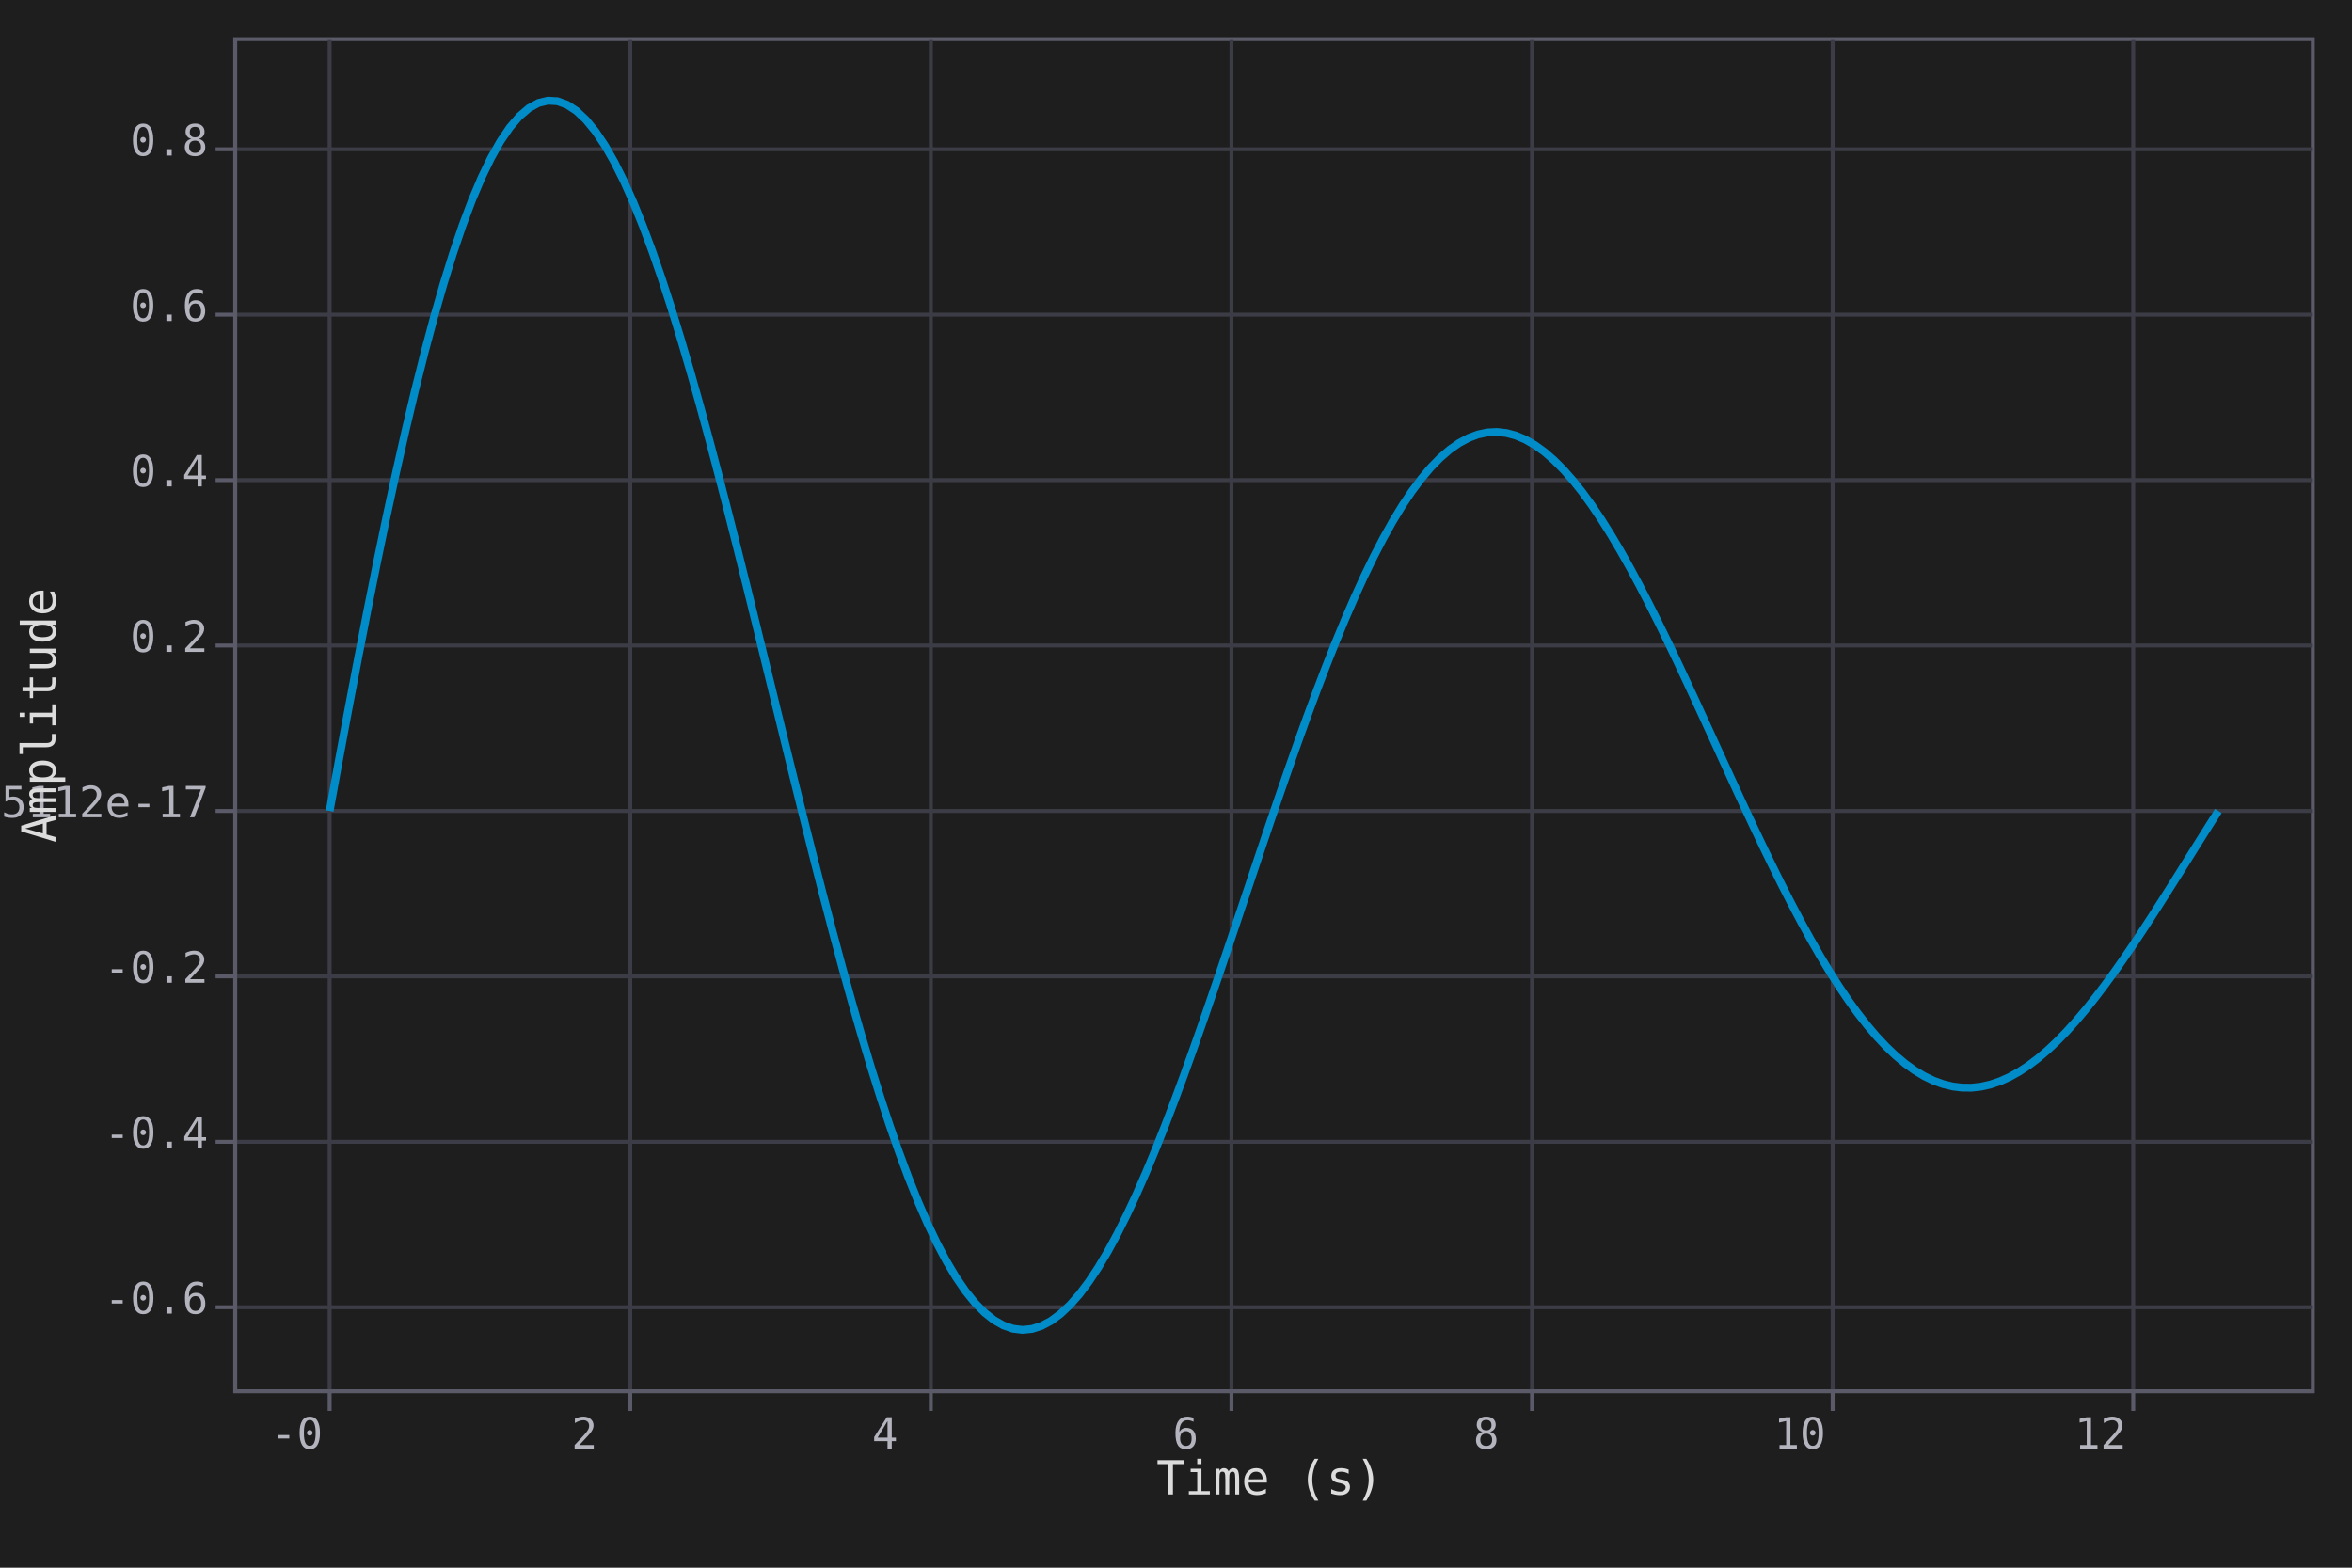
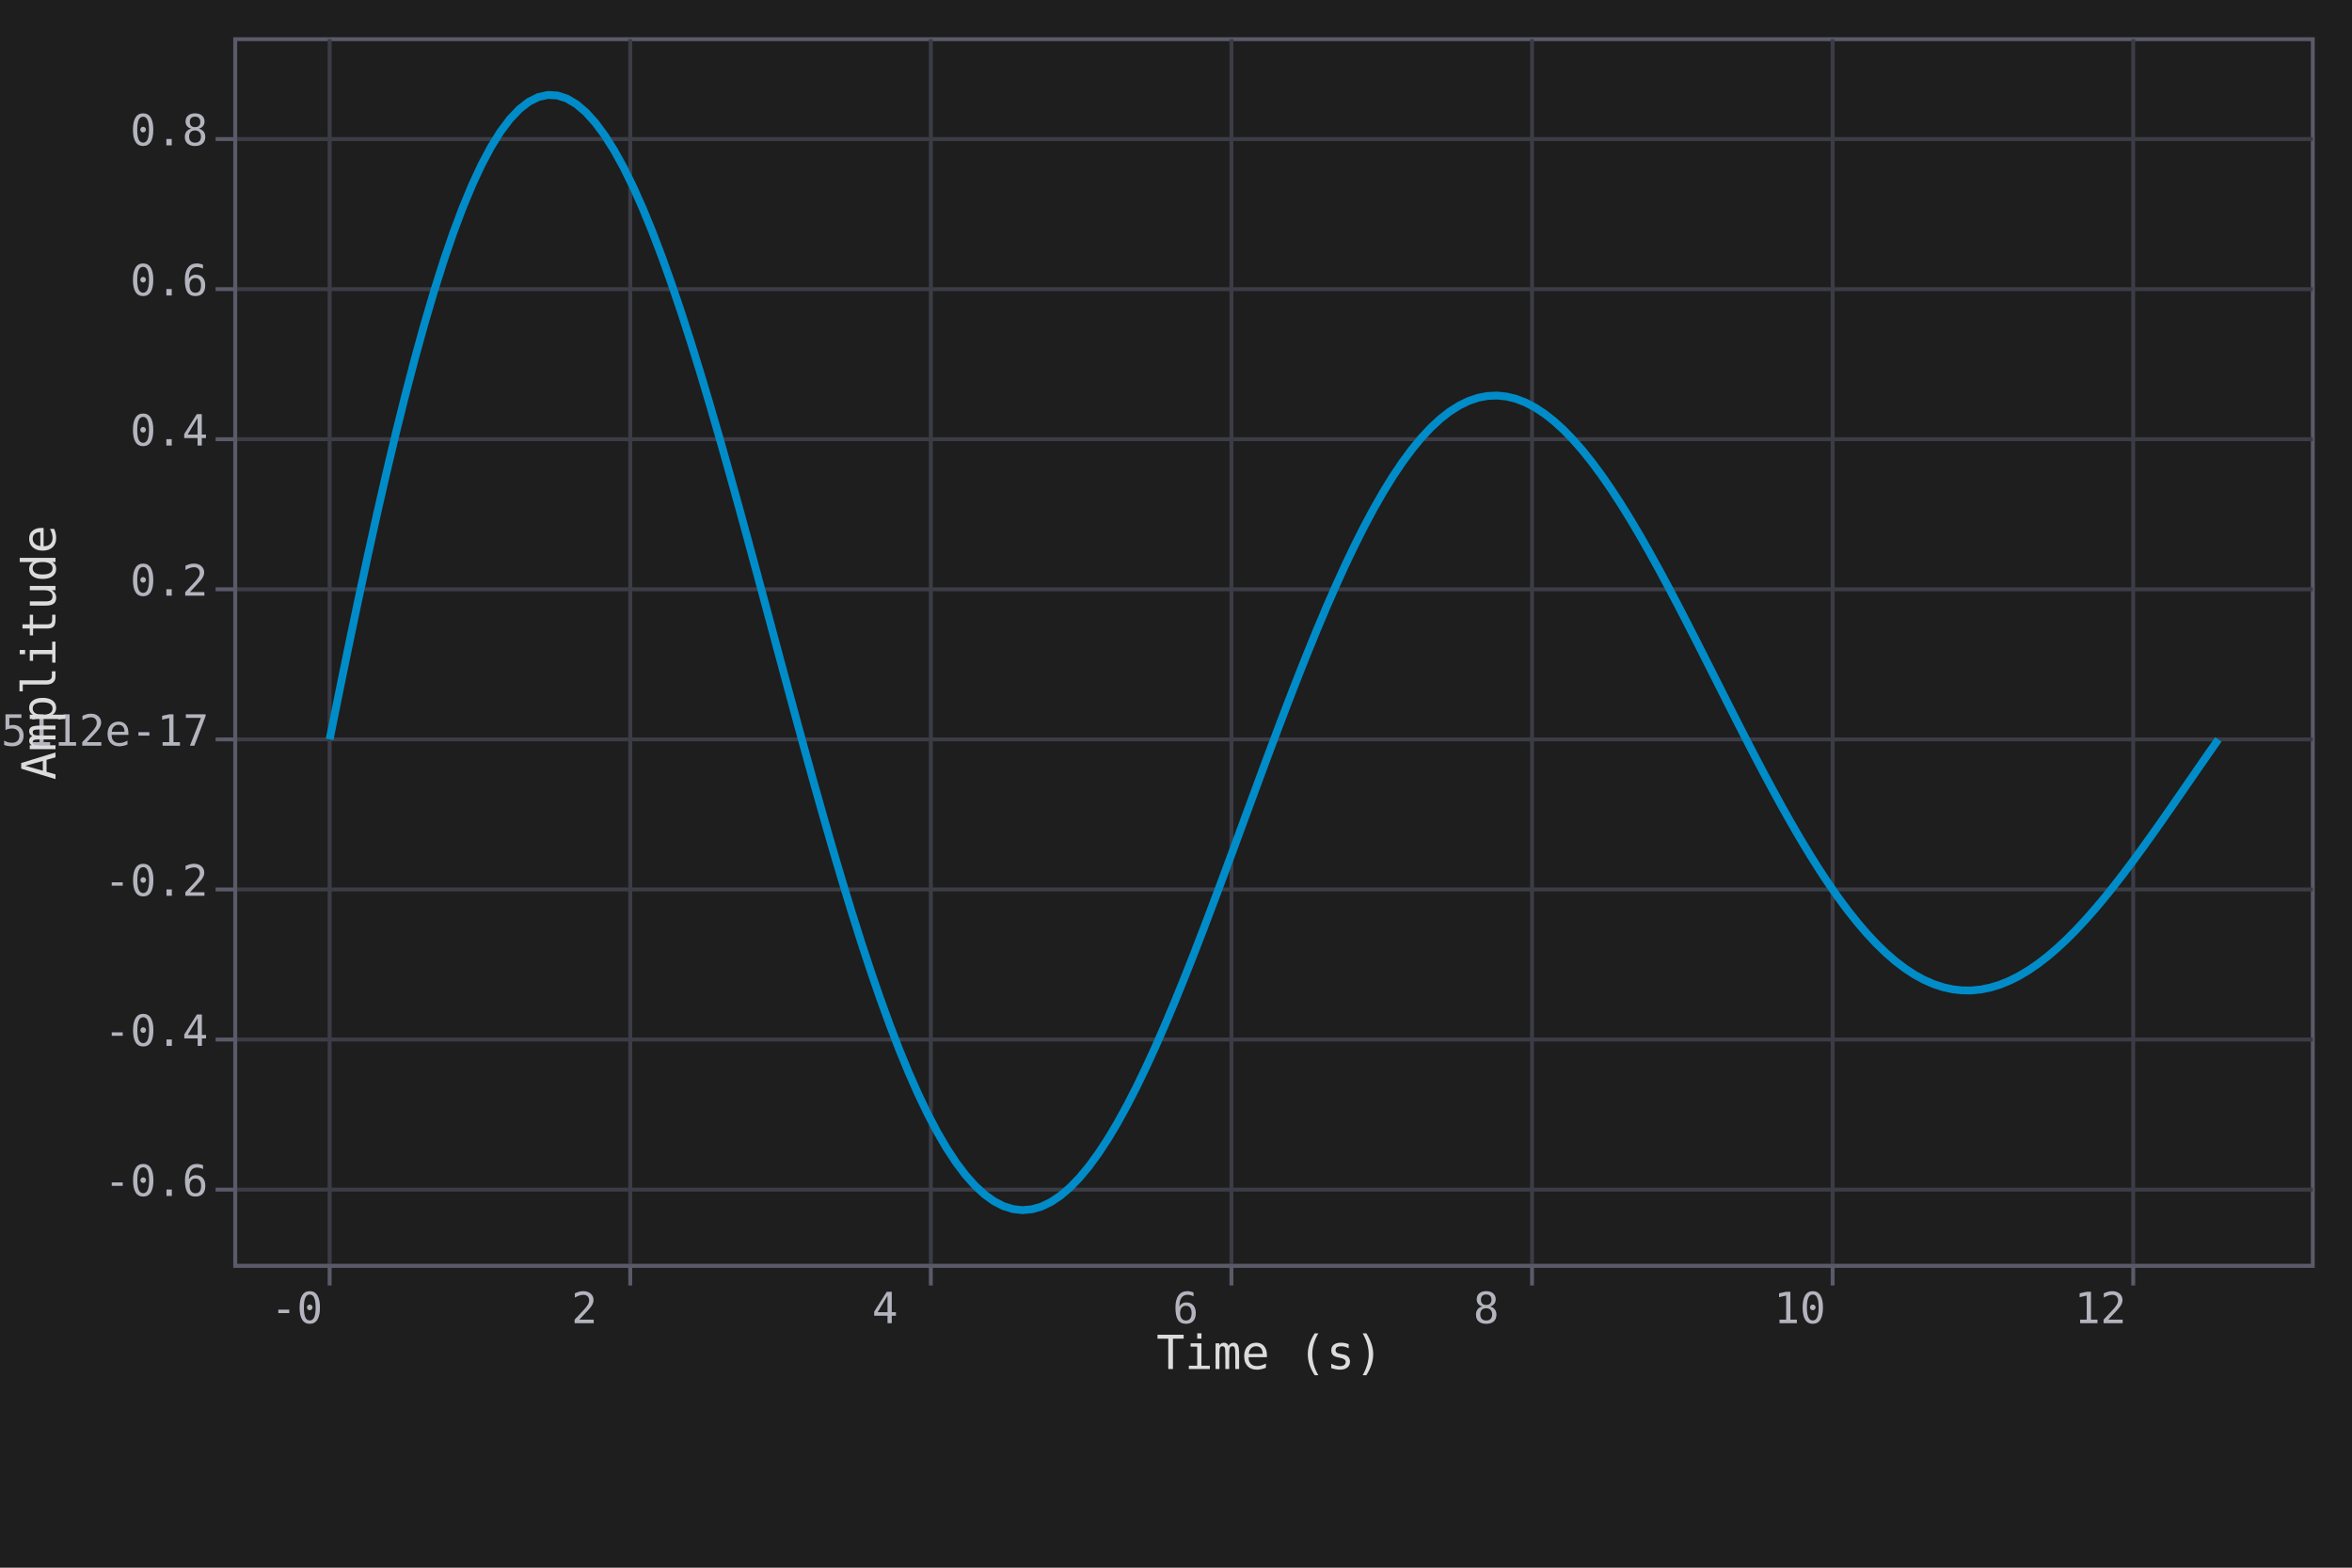
<svg xmlns="http://www.w3.org/2000/svg" viewBox="0 0 600 400">
  <rect width="600" height="400" fill="rgba(30,30,30,1)" />
  <clipPath id="clip-0">
-     <rect x="0" y="0" width="600" height="400" />
+     <rect x="0" y="0" width="600" height="368" />
  </clipPath>
  <g clip-path="url(#clip-0)">
-     <rect x="60" y="10" width="530" height="345" fill="rgba(30,30,30,1)" />
-     <rect x="60" y="10" width="530" height="345" stroke="rgba(90,90,105,1)" fill="none" stroke-width="1" />
+     <rect x="60" y="10" width="530" height="313" fill="rgba(30,30,30,1)" />
+     <rect x="60" y="10" width="530" height="313" stroke="rgba(90,90,105,1)" fill="none" stroke-width="1" />
    <clipPath id="clip-1">
-       <rect x="60" y="10" width="530" height="345" />
+       <rect x="60" y="10" width="530" height="313" />
    </clipPath>
    <g clip-path="url(#clip-1)">
-       <line x1="84.091" y1="10" x2="84.091" y2="355" stroke="rgba(60,60,70,1)" stroke-width="1" />
-       <line x1="160.775" y1="10" x2="160.775" y2="355" stroke="rgba(60,60,70,1)" stroke-width="1" />
-       <line x1="237.458" y1="10" x2="237.458" y2="355" stroke="rgba(60,60,70,1)" stroke-width="1" />
-       <line x1="314.142" y1="10" x2="314.142" y2="355" stroke="rgba(60,60,70,1)" stroke-width="1" />
-       <line x1="390.826" y1="10" x2="390.826" y2="355" stroke="rgba(60,60,70,1)" stroke-width="1" />
-       <line x1="467.51" y1="10" x2="467.51" y2="355" stroke="rgba(60,60,70,1)" stroke-width="1" />
-       <line x1="544.193" y1="10" x2="544.193" y2="355" stroke="rgba(60,60,70,1)" stroke-width="1" />
-       <line x1="60" y1="333.546" x2="590" y2="333.546" stroke="rgba(60,60,70,1)" stroke-width="1" />
-       <line x1="60" y1="291.337" x2="590" y2="291.337" stroke="rgba(60,60,70,1)" stroke-width="1" />
-       <line x1="60" y1="249.128" x2="590" y2="249.128" stroke="rgba(60,60,70,1)" stroke-width="1" />
-       <line x1="60" y1="206.919" x2="590" y2="206.919" stroke="rgba(60,60,70,1)" stroke-width="1" />
-       <line x1="60" y1="164.71" x2="590" y2="164.71" stroke="rgba(60,60,70,1)" stroke-width="1" />
-       <line x1="60" y1="122.501" x2="590" y2="122.501" stroke="rgba(60,60,70,1)" stroke-width="1" />
-       <line x1="60" y1="80.292" x2="590" y2="80.292" stroke="rgba(60,60,70,1)" stroke-width="1" />
-       <line x1="60" y1="38.083" x2="590" y2="38.083" stroke="rgba(60,60,70,1)" stroke-width="1" />
-       <line x1="60" y1="10" x2="60" y2="355" stroke="rgba(90,90,105,1)" stroke-width="1" />
-       <line x1="60" y1="355" x2="590" y2="355" stroke="rgba(90,90,105,1)" stroke-width="1" />
-       <polyline points="84.091,206.919 86.512,193.685 88.933,180.67 91.355,167.923 93.776,155.492 96.197,143.423 98.618,131.759 101.039,120.542 103.46,109.812 105.882,99.605 108.303,89.956 110.724,80.895 113.145,72.452 115.566,64.654 117.988,57.522 120.409,51.078 122.83,45.337 125.251,40.316 127.672,36.024 130.094,32.47 132.515,29.658 134.936,27.59 137.357,26.266 139.778,25.682 142.2,25.83 144.621,26.7 147.042,28.281 149.463,30.556 151.884,33.509 154.306,37.118 156.727,41.361 159.148,46.214 161.569,51.648 163.99,57.636 166.412,64.145 168.833,71.144 171.254,78.599 173.675,86.473 176.096,94.73 178.518,103.333 180.939,112.242 183.36,121.418 185.781,130.821 188.202,140.41 190.624,150.145 193.045,159.986 195.466,169.89 197.887,179.818 200.308,189.73 202.73,199.587 205.151,209.349 207.572,218.978 209.993,228.439 212.414,237.695 214.836,246.712 217.257,255.456 219.678,263.896 222.099,272.003 224.52,279.747 226.942,287.103 229.363,294.045 231.784,300.552 234.205,306.603 236.626,312.179 239.048,317.263 241.469,321.843 243.89,325.905 246.311,329.44 248.732,332.441 251.153,334.902 253.575,336.82 255.996,338.194 258.417,339.025 260.838,339.318 263.259,339.077 265.681,338.311 268.102,337.029 270.523,335.242 272.944,332.964 275.365,330.21 277.787,326.998 280.208,323.345 282.629,319.273 285.05,314.802 287.471,309.956 289.893,304.758 292.314,299.234 294.735,293.411 297.156,287.314 299.577,280.972 301.999,274.413 304.42,267.667 306.841,260.762 309.262,253.728 311.683,246.596 314.105,239.394 316.526,232.153 318.947,224.901 321.368,217.669 323.789,210.485 326.211,203.376 328.632,196.371 331.053,189.496 333.474,182.776 335.895,176.238 338.317,169.905 340.738,163.799 343.159,157.942 345.58,152.355 348.001,147.056 350.423,142.063 352.844,137.393 355.265,133.059 357.686,129.075 360.107,125.452 362.529,122.201 364.95,119.329 367.371,116.844 369.792,114.751 372.213,113.053 374.635,111.751 377.056,110.847 379.477,110.338 381.898,110.222 384.319,110.494 386.741,111.149 389.162,112.179 391.583,113.575 394.004,115.326 396.425,117.423 398.846,119.851 401.268,122.596 403.689,125.645 406.11,128.981 408.531,132.586 410.952,136.444 413.374,140.535 415.795,144.841 418.216,149.341 420.637,154.014 423.058,158.841 425.48,163.8 427.901,168.868 430.322,174.026 432.743,179.25 435.164,184.52 437.586,189.813 440.007,195.107 442.428,200.383 444.849,205.619 447.27,210.794 449.692,215.889 452.113,220.884 454.534,225.76 456.955,230.5 459.376,235.086 461.798,239.501 464.219,243.731 466.64,247.761 469.061,251.576 471.482,255.165 473.904,258.516 476.325,261.619 478.746,264.463 481.167,267.042 483.588,269.348 486.01,271.375 488.431,273.119 490.852,274.576 493.273,275.744 495.694,276.622 498.116,277.211 500.537,277.51 502.958,277.524 505.379,277.254 507.8,276.707 510.222,275.888 512.643,274.802 515.064,273.459 517.485,271.867 519.906,270.034 522.328,267.972 524.749,265.692 527.17,263.205 529.591,260.524 532.012,257.663 534.434,254.634 536.855,251.452 539.276,248.132 541.697,244.689 544.118,241.138 546.54,237.495 548.961,233.775 551.382,229.994 553.803,226.169 556.224,222.314 558.646,218.446 561.067,214.581 563.488,210.734 565.909,206.919" stroke="rgba(0,140,200,1)" fill="none" stroke-width="2" />
+       <line x1="84.091" y1="10" x2="84.091" y2="323" stroke="rgba(60,60,70,1)" stroke-width="1" />
+       <line x1="160.775" y1="10" x2="160.775" y2="323" stroke="rgba(60,60,70,1)" stroke-width="1" />
+       <line x1="237.458" y1="10" x2="237.458" y2="323" stroke="rgba(60,60,70,1)" stroke-width="1" />
+       <line x1="314.142" y1="10" x2="314.142" y2="323" stroke="rgba(60,60,70,1)" stroke-width="1" />
+       <line x1="390.826" y1="10" x2="390.826" y2="323" stroke="rgba(60,60,70,1)" stroke-width="1" />
+       <line x1="467.51" y1="10" x2="467.51" y2="323" stroke="rgba(60,60,70,1)" stroke-width="1" />
+       <line x1="544.193" y1="10" x2="544.193" y2="323" stroke="rgba(60,60,70,1)" stroke-width="1" />
+       <line x1="60" y1="303.536" x2="590" y2="303.536" stroke="rgba(60,60,70,1)" stroke-width="1" />
+       <line x1="60" y1="265.242" x2="590" y2="265.242" stroke="rgba(60,60,70,1)" stroke-width="1" />
+       <line x1="60" y1="226.948" x2="590" y2="226.948" stroke="rgba(60,60,70,1)" stroke-width="1" />
+       <line x1="60" y1="188.654" x2="590" y2="188.654" stroke="rgba(60,60,70,1)" stroke-width="1" />
+       <line x1="60" y1="150.36" x2="590" y2="150.36" stroke="rgba(60,60,70,1)" stroke-width="1" />
+       <line x1="60" y1="112.066" x2="590" y2="112.066" stroke="rgba(60,60,70,1)" stroke-width="1" />
+       <line x1="60" y1="73.772" x2="590" y2="73.772" stroke="rgba(60,60,70,1)" stroke-width="1" />
+       <line x1="60" y1="35.478" x2="590" y2="35.478" stroke="rgba(60,60,70,1)" stroke-width="1" />
+       <line x1="60" y1="10" x2="60" y2="323" stroke="rgba(90,90,105,1)" stroke-width="1" />
+       <line x1="60" y1="323" x2="590" y2="323" stroke="rgba(90,90,105,1)" stroke-width="1" />
+       <polyline points="84.091,188.654 86.512,176.647 88.933,164.839 91.355,153.275 93.776,141.997 96.197,131.047 98.618,120.465 101.039,110.289 103.46,100.554 105.882,91.294 108.303,82.539 110.724,74.319 113.145,66.66 115.566,59.584 117.988,53.114 120.409,47.267 122.83,42.06 125.251,37.504 127.672,33.61 130.094,30.385 132.515,27.834 134.936,25.959 137.357,24.758 139.778,24.227 142.2,24.361 144.621,25.151 147.042,26.585 149.463,28.65 151.884,31.328 154.306,34.603 156.727,38.452 159.148,42.855 161.569,47.785 163.99,53.217 166.412,59.123 168.833,65.473 171.254,72.236 173.675,79.38 176.096,86.871 178.518,94.676 180.939,102.759 183.36,111.084 185.781,119.614 188.202,128.314 190.624,137.146 193.045,146.074 195.466,155.06 197.887,164.067 200.308,173.06 202.73,182.002 205.151,190.858 207.572,199.595 209.993,208.178 212.414,216.576 214.836,224.756 217.257,232.689 219.678,240.346 222.099,247.701 224.52,254.727 226.942,261.4 229.363,267.699 231.784,273.602 234.205,279.092 236.626,284.151 239.048,288.764 241.469,292.918 243.89,296.604 246.311,299.811 248.732,302.533 251.153,304.766 253.575,306.506 255.996,307.753 258.417,308.507 260.838,308.773 263.259,308.554 265.681,307.859 268.102,306.695 270.523,305.074 272.944,303.008 275.365,300.51 277.787,297.595 280.208,294.282 282.629,290.587 285.05,286.531 287.471,282.134 289.893,277.418 292.314,272.407 294.735,267.123 297.156,261.592 299.577,255.838 301.999,249.888 304.42,243.767 306.841,237.503 309.262,231.122 311.683,224.651 314.105,218.117 316.526,211.547 318.947,204.969 321.368,198.407 323.789,191.889 326.211,185.44 328.632,179.084 331.053,172.847 333.474,166.751 335.895,160.819 338.317,155.073 340.738,149.534 343.159,144.22 345.58,139.151 348.001,134.344 350.423,129.814 352.844,125.576 355.265,121.645 357.686,118.03 360.107,114.743 362.529,111.794 364.95,109.189 367.371,106.934 369.792,105.035 372.213,103.494 374.635,102.313 377.056,101.493 379.477,101.031 381.898,100.926 384.319,101.173 386.741,101.767 389.162,102.701 391.583,103.968 394.004,105.557 396.425,107.459 398.846,109.662 401.268,112.153 403.689,114.919 406.11,117.945 408.531,121.216 410.952,124.716 413.374,128.428 415.795,132.334 418.216,136.416 420.637,140.657 423.058,145.036 425.48,149.534 427.901,154.133 430.322,158.812 432.743,163.552 435.164,168.332 437.586,173.134 440.007,177.938 442.428,182.724 444.849,187.474 447.27,192.17 449.692,196.792 452.113,201.323 454.534,205.747 456.955,210.048 459.376,214.208 461.798,218.214 464.219,222.052 466.64,225.708 469.061,229.169 471.482,232.425 473.904,235.465 476.325,238.28 478.746,240.861 481.167,243.201 483.588,245.293 486.01,247.132 488.431,248.714 490.852,250.036 493.273,251.095 495.694,251.892 498.116,252.426 500.537,252.698 502.958,252.71 505.379,252.466 507.8,251.969 510.222,251.225 512.643,250.241 515.064,249.022 517.485,247.577 519.906,245.915 522.328,244.044 524.749,241.976 527.17,239.719 529.591,237.287 532.012,234.691 534.434,231.943 536.855,229.057 539.276,226.045 541.697,222.921 544.118,219.699 546.54,216.394 548.961,213.019 551.382,209.589 553.803,206.118 556.224,202.621 558.646,199.112 561.067,195.605 563.488,192.115 565.909,188.654" stroke="rgba(0,140,200,1)" fill="none" stroke-width="2" />
    </g>
-     <line x1="84.091" y1="355" x2="84.091" y2="360" stroke="rgba(90,90,105,1)" stroke-width="1" />
-     <text x="69.091" y="362" font-family="monospace" font-size="11" fill="rgba(180,180,190,1)" dominant-baseline="hanging">-0</text>
-     <line x1="160.775" y1="355" x2="160.775" y2="360" stroke="rgba(90,90,105,1)" stroke-width="1" />
-     <text x="145.775" y="362" font-family="monospace" font-size="11" fill="rgba(180,180,190,1)" dominant-baseline="hanging">2</text>
-     <line x1="237.458" y1="355" x2="237.458" y2="360" stroke="rgba(90,90,105,1)" stroke-width="1" />
-     <text x="222.458" y="362" font-family="monospace" font-size="11" fill="rgba(180,180,190,1)" dominant-baseline="hanging">4</text>
-     <line x1="314.142" y1="355" x2="314.142" y2="360" stroke="rgba(90,90,105,1)" stroke-width="1" />
-     <text x="299.142" y="362" font-family="monospace" font-size="11" fill="rgba(180,180,190,1)" dominant-baseline="hanging">6</text>
-     <line x1="390.826" y1="355" x2="390.826" y2="360" stroke="rgba(90,90,105,1)" stroke-width="1" />
-     <text x="375.826" y="362" font-family="monospace" font-size="11" fill="rgba(180,180,190,1)" dominant-baseline="hanging">8</text>
-     <line x1="467.51" y1="355" x2="467.51" y2="360" stroke="rgba(90,90,105,1)" stroke-width="1" />
-     <text x="452.51" y="362" font-family="monospace" font-size="11" fill="rgba(180,180,190,1)" dominant-baseline="hanging">10</text>
-     <line x1="544.193" y1="355" x2="544.193" y2="360" stroke="rgba(90,90,105,1)" stroke-width="1" />
-     <text x="529.193" y="362" font-family="monospace" font-size="11" fill="rgba(180,180,190,1)" dominant-baseline="hanging">12</text>
-     <line x1="55" y1="333.546" x2="60" y2="333.546" stroke="rgba(90,90,105,1)" stroke-width="1" />
-     <text x="26.6" y="327.546" font-family="monospace" font-size="11" fill="rgba(180,180,190,1)" dominant-baseline="hanging">-0.6</text>
-     <line x1="55" y1="291.337" x2="60" y2="291.337" stroke="rgba(90,90,105,1)" stroke-width="1" />
-     <text x="26.6" y="285.337" font-family="monospace" font-size="11" fill="rgba(180,180,190,1)" dominant-baseline="hanging">-0.4</text>
-     <line x1="55" y1="249.128" x2="60" y2="249.128" stroke="rgba(90,90,105,1)" stroke-width="1" />
-     <text x="26.6" y="243.128" font-family="monospace" font-size="11" fill="rgba(180,180,190,1)" dominant-baseline="hanging">-0.2</text>
-     <line x1="55" y1="206.919" x2="60" y2="206.919" stroke="rgba(90,90,105,1)" stroke-width="1" />
-     <text x="-26.2" y="200.919" font-family="monospace" font-size="11" fill="rgba(180,180,190,1)" dominant-baseline="hanging">-5.55112e-17</text>
-     <line x1="55" y1="164.71" x2="60" y2="164.71" stroke="rgba(90,90,105,1)" stroke-width="1" />
-     <text x="33.2" y="158.71" font-family="monospace" font-size="11" fill="rgba(180,180,190,1)" dominant-baseline="hanging">0.2</text>
-     <line x1="55" y1="122.501" x2="60" y2="122.501" stroke="rgba(90,90,105,1)" stroke-width="1" />
-     <text x="33.2" y="116.501" font-family="monospace" font-size="11" fill="rgba(180,180,190,1)" dominant-baseline="hanging">0.4</text>
-     <line x1="55" y1="80.292" x2="60" y2="80.292" stroke="rgba(90,90,105,1)" stroke-width="1" />
-     <text x="33.2" y="74.292" font-family="monospace" font-size="11" fill="rgba(180,180,190,1)" dominant-baseline="hanging">0.6</text>
-     <line x1="55" y1="38.083" x2="60" y2="38.083" stroke="rgba(90,90,105,1)" stroke-width="1" />
-     <text x="33.2" y="32.083" font-family="monospace" font-size="11" fill="rgba(180,180,190,1)" dominant-baseline="hanging">0.8</text>
-     <text x="295" y="373" font-family="monospace" font-size="12" fill="rgba(220,220,220,1)" dominant-baseline="hanging">Time (s)</text>
-     <text x="10" y="182.5" font-family="monospace" font-size="12" fill="rgba(220,220,220,1)" text-anchor="middle" dominant-baseline="central" transform="rotate(-90 10 182.5)">Amplitude</text>
+     <line x1="84.091" y1="323" x2="84.091" y2="328" stroke="rgba(90,90,105,1)" stroke-width="1" />
+     <text x="69.091" y="330" font-family="monospace" font-size="11" fill="rgba(180,180,190,1)" dominant-baseline="hanging">-0</text>
+     <line x1="160.775" y1="323" x2="160.775" y2="328" stroke="rgba(90,90,105,1)" stroke-width="1" />
+     <text x="145.775" y="330" font-family="monospace" font-size="11" fill="rgba(180,180,190,1)" dominant-baseline="hanging">2</text>
+     <line x1="237.458" y1="323" x2="237.458" y2="328" stroke="rgba(90,90,105,1)" stroke-width="1" />
+     <text x="222.458" y="330" font-family="monospace" font-size="11" fill="rgba(180,180,190,1)" dominant-baseline="hanging">4</text>
+     <line x1="314.142" y1="323" x2="314.142" y2="328" stroke="rgba(90,90,105,1)" stroke-width="1" />
+     <text x="299.142" y="330" font-family="monospace" font-size="11" fill="rgba(180,180,190,1)" dominant-baseline="hanging">6</text>
+     <line x1="390.826" y1="323" x2="390.826" y2="328" stroke="rgba(90,90,105,1)" stroke-width="1" />
+     <text x="375.826" y="330" font-family="monospace" font-size="11" fill="rgba(180,180,190,1)" dominant-baseline="hanging">8</text>
+     <line x1="467.51" y1="323" x2="467.51" y2="328" stroke="rgba(90,90,105,1)" stroke-width="1" />
+     <text x="452.51" y="330" font-family="monospace" font-size="11" fill="rgba(180,180,190,1)" dominant-baseline="hanging">10</text>
+     <line x1="544.193" y1="323" x2="544.193" y2="328" stroke="rgba(90,90,105,1)" stroke-width="1" />
+     <text x="529.193" y="330" font-family="monospace" font-size="11" fill="rgba(180,180,190,1)" dominant-baseline="hanging">12</text>
+     <line x1="55" y1="303.536" x2="60" y2="303.536" stroke="rgba(90,90,105,1)" stroke-width="1" />
+     <text x="26.6" y="297.536" font-family="monospace" font-size="11" fill="rgba(180,180,190,1)" dominant-baseline="hanging">-0.6</text>
+     <line x1="55" y1="265.242" x2="60" y2="265.242" stroke="rgba(90,90,105,1)" stroke-width="1" />
+     <text x="26.6" y="259.242" font-family="monospace" font-size="11" fill="rgba(180,180,190,1)" dominant-baseline="hanging">-0.4</text>
+     <line x1="55" y1="226.948" x2="60" y2="226.948" stroke="rgba(90,90,105,1)" stroke-width="1" />
+     <text x="26.6" y="220.948" font-family="monospace" font-size="11" fill="rgba(180,180,190,1)" dominant-baseline="hanging">-0.2</text>
+     <line x1="55" y1="188.654" x2="60" y2="188.654" stroke="rgba(90,90,105,1)" stroke-width="1" />
+     <text x="-26.2" y="182.654" font-family="monospace" font-size="11" fill="rgba(180,180,190,1)" dominant-baseline="hanging">-5.55112e-17</text>
+     <line x1="55" y1="150.36" x2="60" y2="150.36" stroke="rgba(90,90,105,1)" stroke-width="1" />
+     <text x="33.2" y="144.36" font-family="monospace" font-size="11" fill="rgba(180,180,190,1)" dominant-baseline="hanging">0.2</text>
+     <line x1="55" y1="112.066" x2="60" y2="112.066" stroke="rgba(90,90,105,1)" stroke-width="1" />
+     <text x="33.2" y="106.066" font-family="monospace" font-size="11" fill="rgba(180,180,190,1)" dominant-baseline="hanging">0.4</text>
+     <line x1="55" y1="73.772" x2="60" y2="73.772" stroke="rgba(90,90,105,1)" stroke-width="1" />
+     <text x="33.2" y="67.772" font-family="monospace" font-size="11" fill="rgba(180,180,190,1)" dominant-baseline="hanging">0.6</text>
+     <line x1="55" y1="35.478" x2="60" y2="35.478" stroke="rgba(90,90,105,1)" stroke-width="1" />
+     <text x="33.2" y="29.478" font-family="monospace" font-size="11" fill="rgba(180,180,190,1)" dominant-baseline="hanging">0.8</text>
+     <text x="295" y="341" font-family="monospace" font-size="12" fill="rgba(220,220,220,1)" dominant-baseline="hanging">Time (s)</text>
+     <text x="10" y="166.5" font-family="monospace" font-size="12" fill="rgba(220,220,220,1)" text-anchor="middle" dominant-baseline="central" transform="rotate(-90 10 166.5)">Amplitude</text>
  </g>
</svg>
